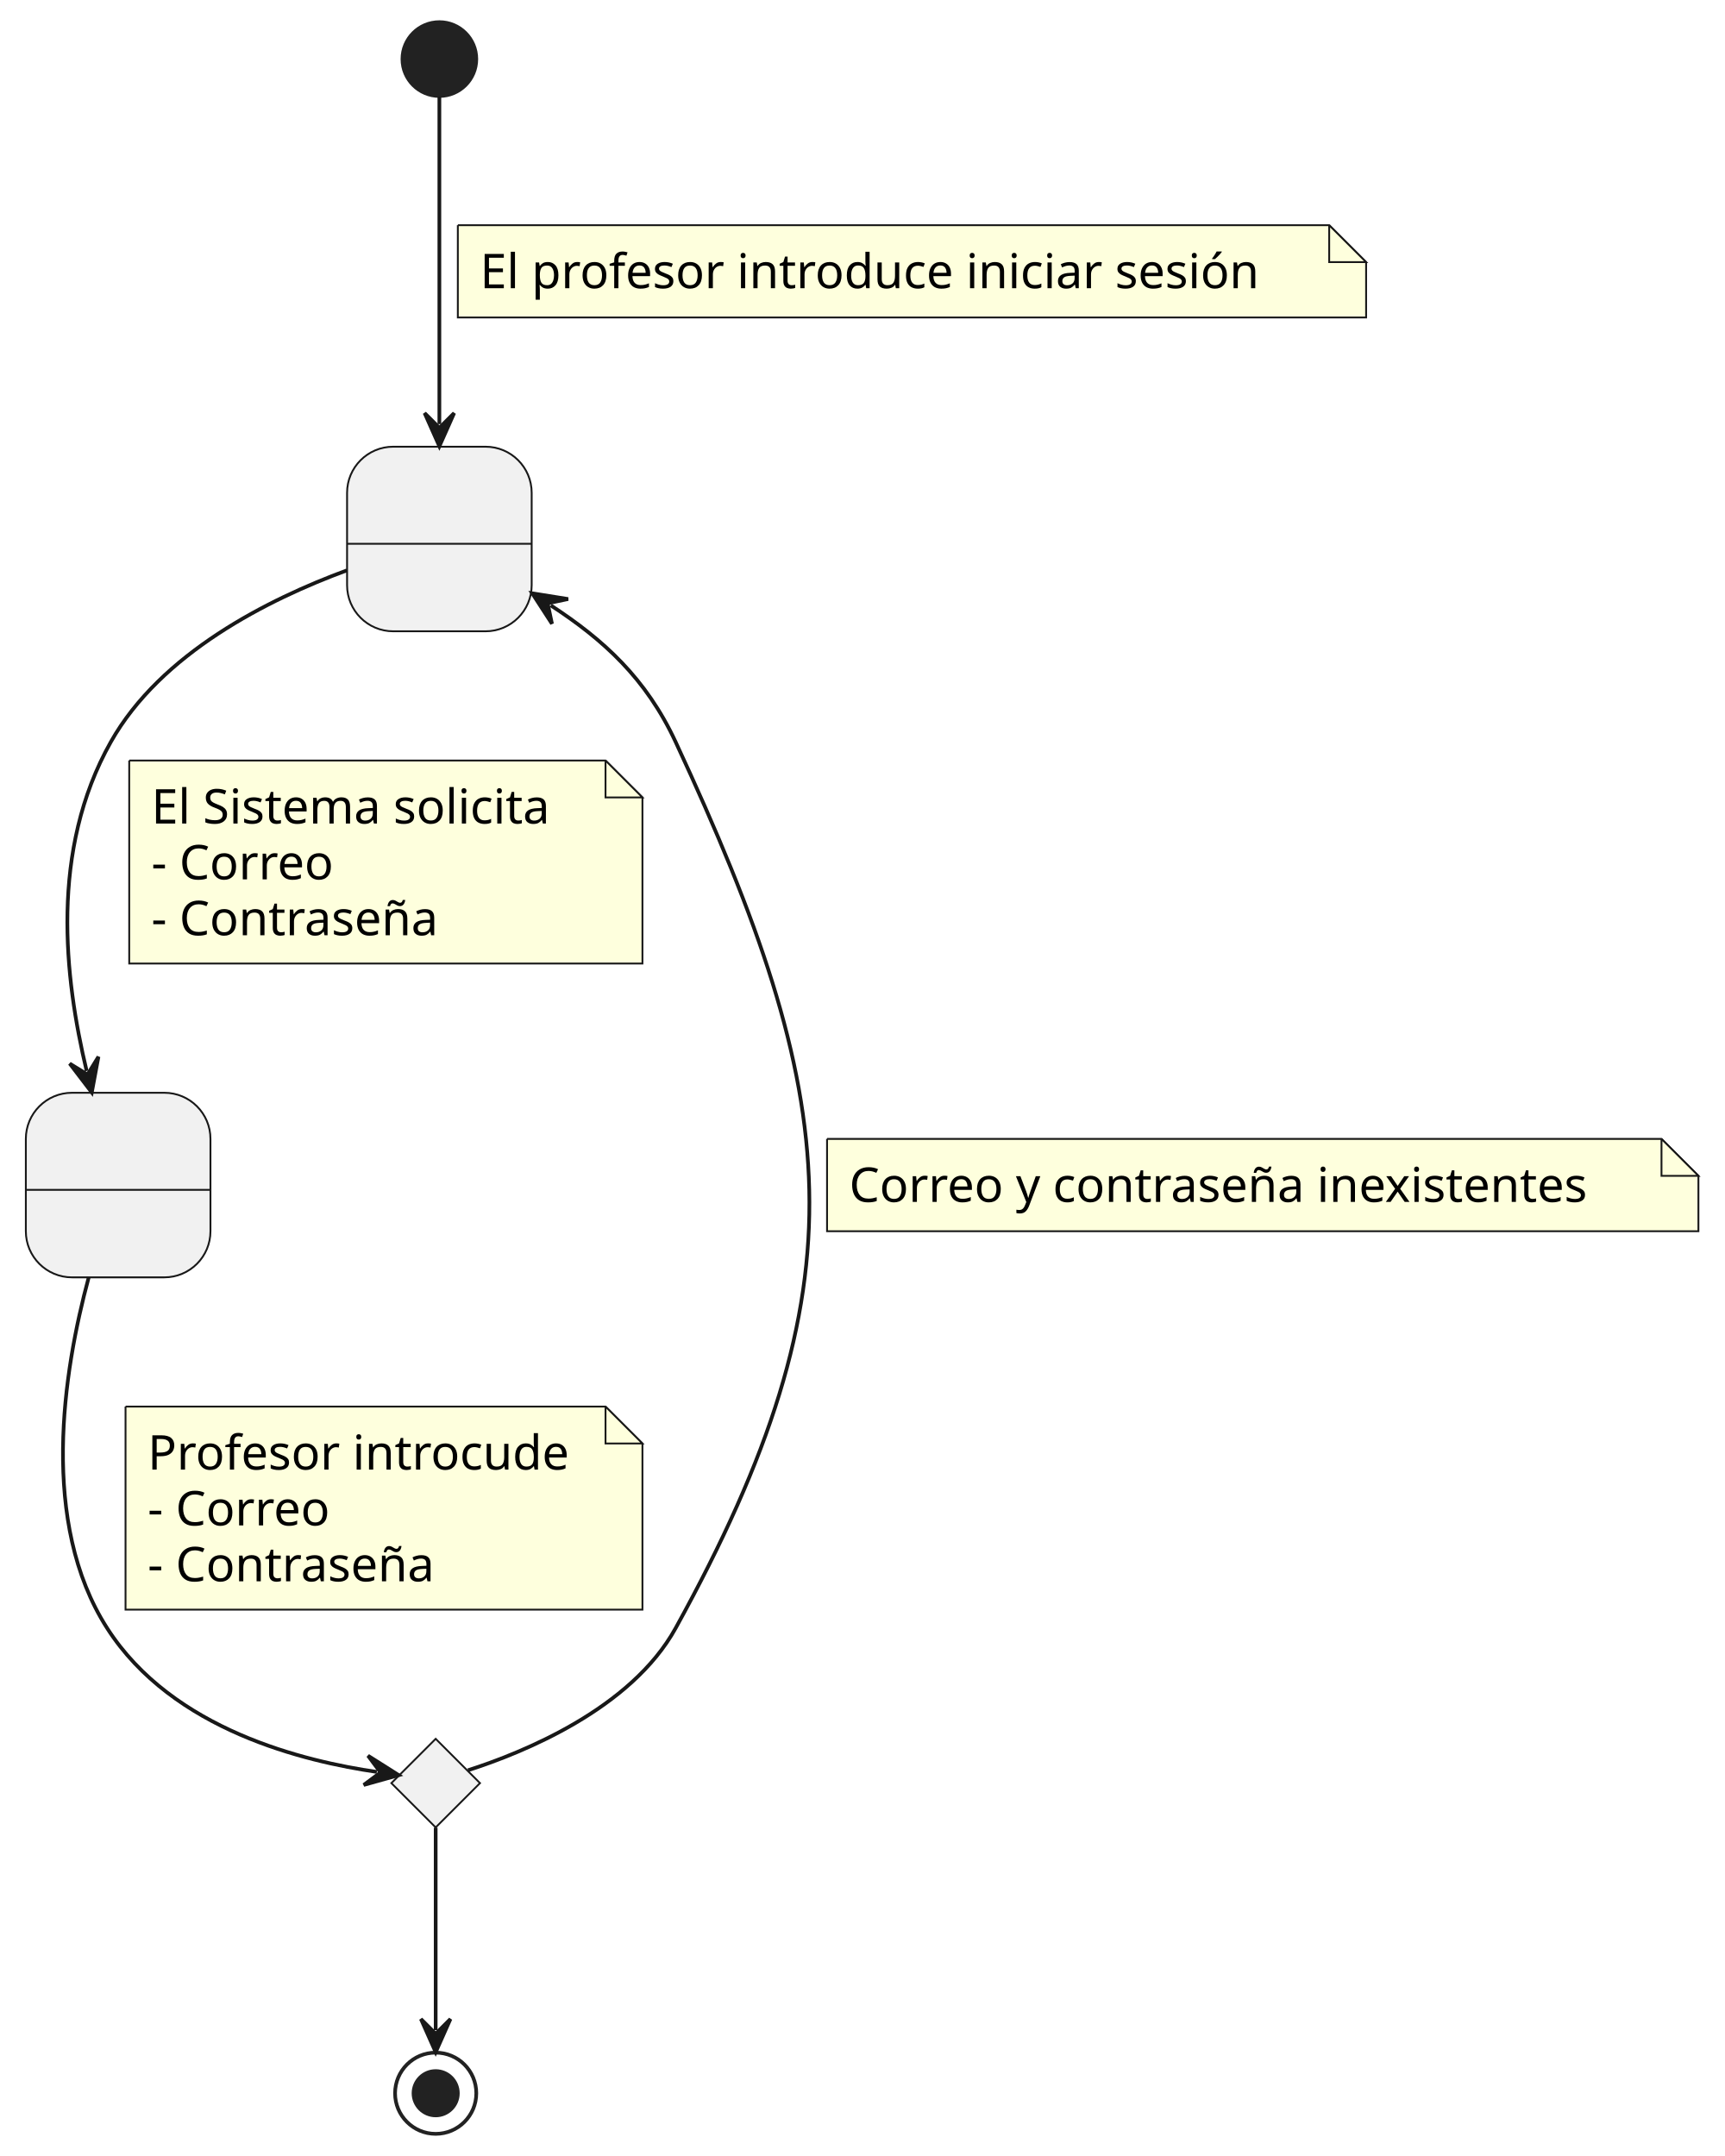
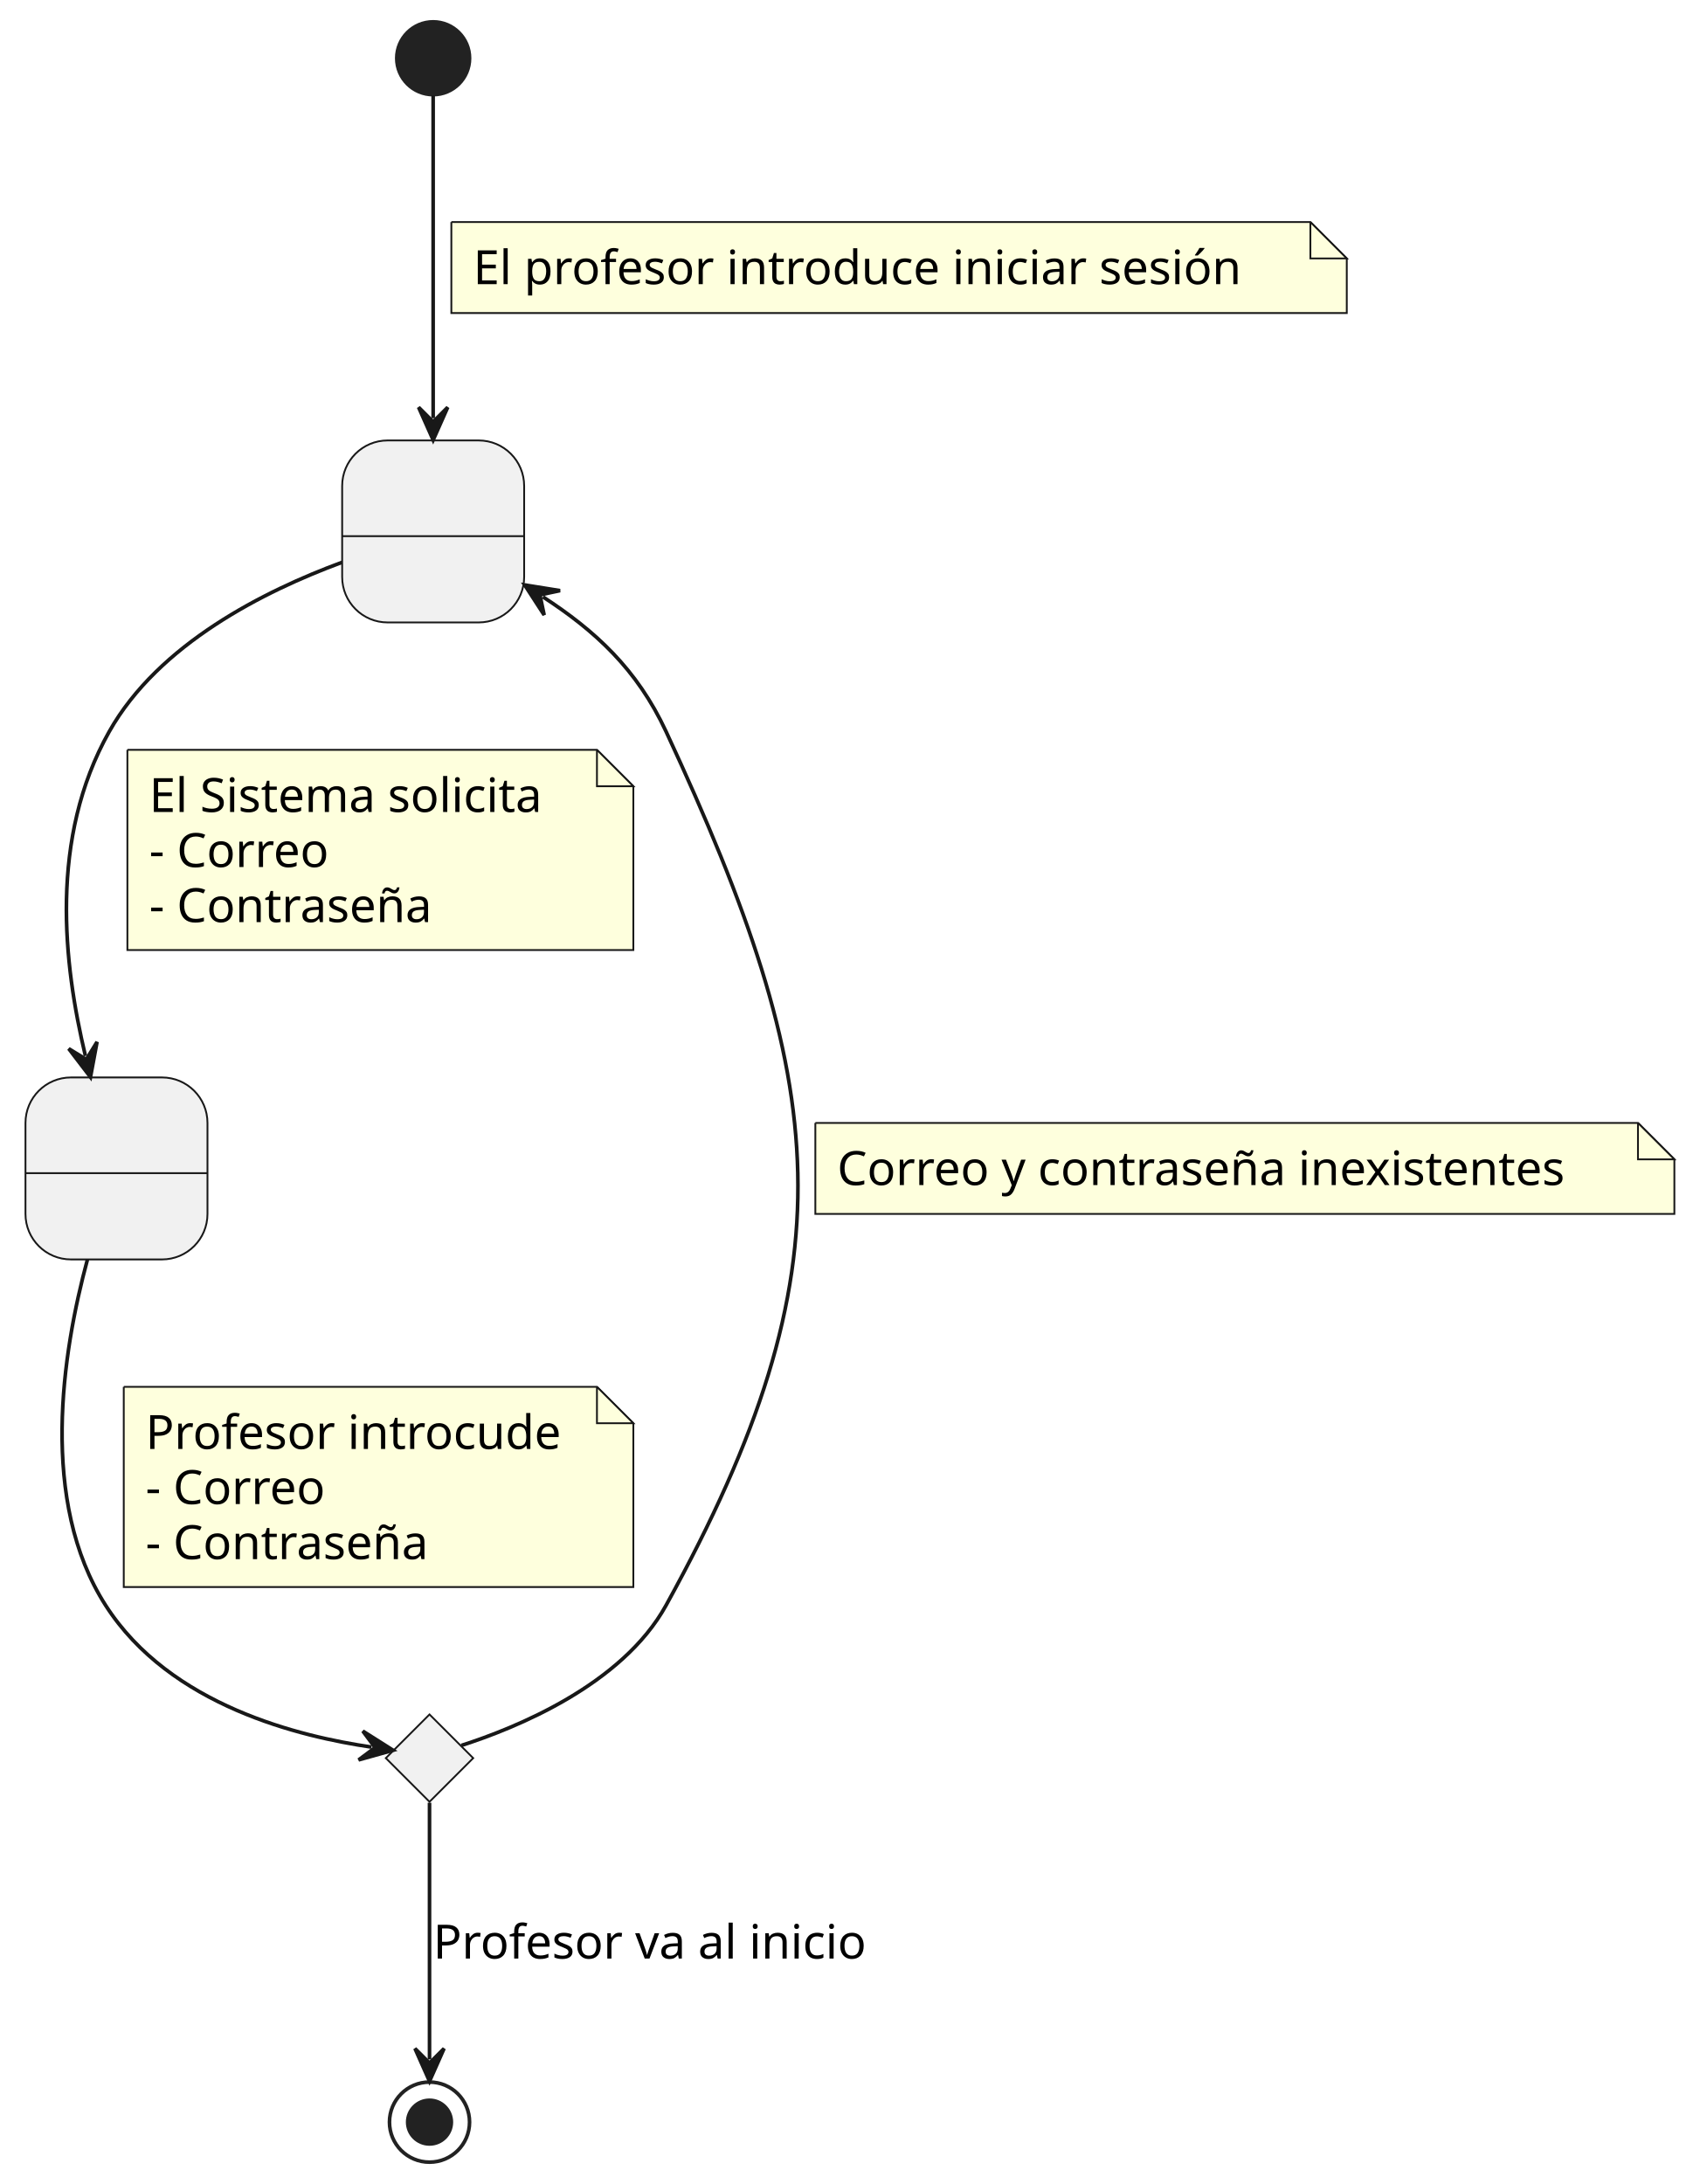
- <svg xmlns="http://www.w3.org/2000/svg" contentStyleType="text/css" height="584px" preserveAspectRatio="none" style="width:467px;height:584px;background:#FFFFFF;" version="1.1" viewBox="0 0 467 584" width="467px" zoomAndPan="magnify">
+ <svg xmlns="http://www.w3.org/2000/svg" contentStyleType="text/css" height="600px" preserveAspectRatio="none" style="width:467px;height:600px;background:#FFFFFF;" version="1.1" viewBox="0 0 467 600" width="467px" zoomAndPan="magnify">
  <defs />
  <g>
    <g id="Estado1">
      <rect fill="#F1F1F1" height="50" rx="12.5" ry="12.5" style="stroke:#181818;stroke-width:0.5;" width="50" x="94" y="121" />
      <line style="stroke:#181818;stroke-width:0.5;" x1="94" x2="144" y1="147.297" y2="147.297" />
      <text fill="#000000" font-family="sans-serif" font-size="14" lengthAdjust="spacing" textLength="4.45" x="116.775" y="138.995"> </text>
    </g>
    <g id="Estado2">
      <rect fill="#F1F1F1" height="50" rx="12.5" ry="12.5" style="stroke:#181818;stroke-width:0.5;" width="50" x="7" y="296" />
      <line style="stroke:#181818;stroke-width:0.5;" x1="7" x2="57" y1="322.297" y2="322.297" />
      <text fill="#000000" font-family="sans-serif" font-size="14" lengthAdjust="spacing" textLength="4.45" x="29.775" y="313.995"> </text>
    </g>
    <g id="elem_rombo">
      <polygon fill="#F1F1F1" points="118,471,130,483,118,495,106,483,118,471" style="stroke:#181818;stroke-width:0.5;" />
    </g>
    <ellipse cx="119" cy="16" fill="#222222" rx="10" ry="10" style="stroke:#222222;stroke-width:1;" />
-     <ellipse cx="118" cy="567" fill="none" rx="11" ry="11" style="stroke:#222222;stroke-width:1;" />
-     <ellipse cx="118" cy="567" fill="#222222" rx="6" ry="6" style="stroke:#222222;stroke-width:1;" />
+     <ellipse cx="118" cy="583" fill="none" rx="11" ry="11" style="stroke:#222222;stroke-width:1;" />
+     <ellipse cx="118" cy="583" fill="#222222" rx="6" ry="6" style="stroke:#222222;stroke-width:1;" />
    <g id="link_*start*_Estado1">
      <path d="M119,26.21 C119,45.81 119,86.23 119,114.89 " fill="none" id="*start*-to-Estado1" style="stroke:#181818;stroke-width:1;" />
      <polygon fill="#181818" points="119,120.89,123,111.89,119,115.89,115,111.89,119,120.89" style="stroke:#181818;stroke-width:1;" />
      <path d="M124,61 L124,86 L370,86 L370,71 L360,61 L124,61 " fill="#FEFFDD" style="stroke:#181818;stroke-width:0.5;" />
      <path d="M360,61 L360,71 L370,71 L360,61 " fill="#FEFFDD" style="stroke:#181818;stroke-width:0.5;" />
      <text fill="#000000" font-family="sans-serif" font-size="13" lengthAdjust="spacing" textLength="225.316" x="130" y="78.067">El profesor introduce iniciar sesión</text>
    </g>
    <g id="link_Estado1_Estado2">
      <path d="M93.96,154.49 C72.71,162.32 43.56,176.9 30,201 C13.48,230.35 17.417,264.734 23.467,290.084 " fill="none" id="Estado1-to-Estado2" style="stroke:#181818;stroke-width:1;" />
      <polygon fill="#181818" points="24.86,295.92,26.662,286.237,23.699,291.057,18.88,288.094,24.86,295.92" style="stroke:#181818;stroke-width:1;" />
      <path d="M35,206 L35,261 L174,261 L174,216 L164,206 L35,206 " fill="#FEFFDD" style="stroke:#181818;stroke-width:0.5;" />
      <path d="M164,206 L164,216 L174,216 L164,206 " fill="#FEFFDD" style="stroke:#181818;stroke-width:0.5;" />
      <text fill="#000000" font-family="sans-serif" font-size="13" lengthAdjust="spacing" textLength="118.225" x="41" y="223.067">El Sistema solicita</text>
      <text fill="#000000" font-family="sans-serif" font-size="13" lengthAdjust="spacing" textLength="52.495" x="41" y="238.2">- Correo</text>
      <text fill="#000000" font-family="sans-serif" font-size="13" lengthAdjust="spacing" textLength="83.478" x="41" y="253.333">- Contraseña</text>
    </g>
    <g id="link_Estado2_rombo">
      <path d="M24.03,346 C17.09,371.65 10.72,412.46 29,441 C46.8,468.79 82.794,477.138 102.064,479.968 " fill="none" id="Estado2-to-rombo" style="stroke:#181818;stroke-width:1;" />
      <polygon fill="#181818" points="108,480.84,99.677,475.575,103.053,480.113,98.514,483.49,108,480.84" style="stroke:#181818;stroke-width:1;" />
      <path d="M34,381 L34,436 L174,436 L174,391 L164,381 L34,381 " fill="#FEFFDD" style="stroke:#181818;stroke-width:0.5;" />
      <path d="M164,381 L164,391 L174,391 L164,381 " fill="#FEFFDD" style="stroke:#181818;stroke-width:0.5;" />
      <text fill="#000000" font-family="sans-serif" font-size="13" lengthAdjust="spacing" textLength="119.799" x="40" y="398.067">Profesor introcude</text>
      <text fill="#000000" font-family="sans-serif" font-size="13" lengthAdjust="spacing" textLength="52.495" x="40" y="413.2">- Correo</text>
      <text fill="#000000" font-family="sans-serif" font-size="13" lengthAdjust="spacing" textLength="83.478" x="40" y="428.332">- Contraseña</text>
    </g>
    <g id="link_rombo_*end*">
-       <path d="M118,495.06 C118,511.06 118,534.43 118,549.89 " fill="none" id="rombo-to-*end*" style="stroke:#181818;stroke-width:1;" />
-       <polygon fill="#181818" points="118,555.89,122,546.89,118,550.89,114,546.89,118,555.89" style="stroke:#181818;stroke-width:1;" />
+       <path d="M118,495.24 C118,514.45 118,547.29 118,565.78 " fill="none" id="rombo-to-*end*" style="stroke:#181818;stroke-width:1;" />
+       <polygon fill="#181818" points="118,571.78,122,562.78,118,566.78,114,562.78,118,571.78" style="stroke:#181818;stroke-width:1;" />
+       <text fill="#000000" font-family="sans-serif" font-size="13" lengthAdjust="spacing" textLength="127.594" x="119" y="538.067">Profesor va al inicio</text>
    </g>
    <g id="link_rombo_Estado1">
      <path d="M126.76,479.51 C141.51,474.78 170.89,462.96 183,441 C234.52,347.6 227.95,297.73 183,201 C174.97,183.73 163.427,173.265 149.167,163.975 " fill="none" id="rombo-to-Estado1" style="stroke:#181818;stroke-width:1;" />
      <polygon fill="#181818" points="144.14,160.7,149.498,168.964,148.329,163.429,153.864,162.261,144.14,160.7" style="stroke:#181818;stroke-width:1;" />
      <path d="M224,308.5 L224,333.5 L460,333.5 L460,318.5 L450,308.5 L224,308.5 " fill="#FEFFDD" style="stroke:#181818;stroke-width:0.5;" />
      <path d="M450,308.5 L450,318.5 L460,318.5 L450,308.5 " fill="#FEFFDD" style="stroke:#181818;stroke-width:0.5;" />
      <text fill="#000000" font-family="sans-serif" font-size="13" lengthAdjust="spacing" textLength="215.617" x="230" y="325.567">Correo y contraseña inexistentes</text>
    </g>
  </g>
</svg>
